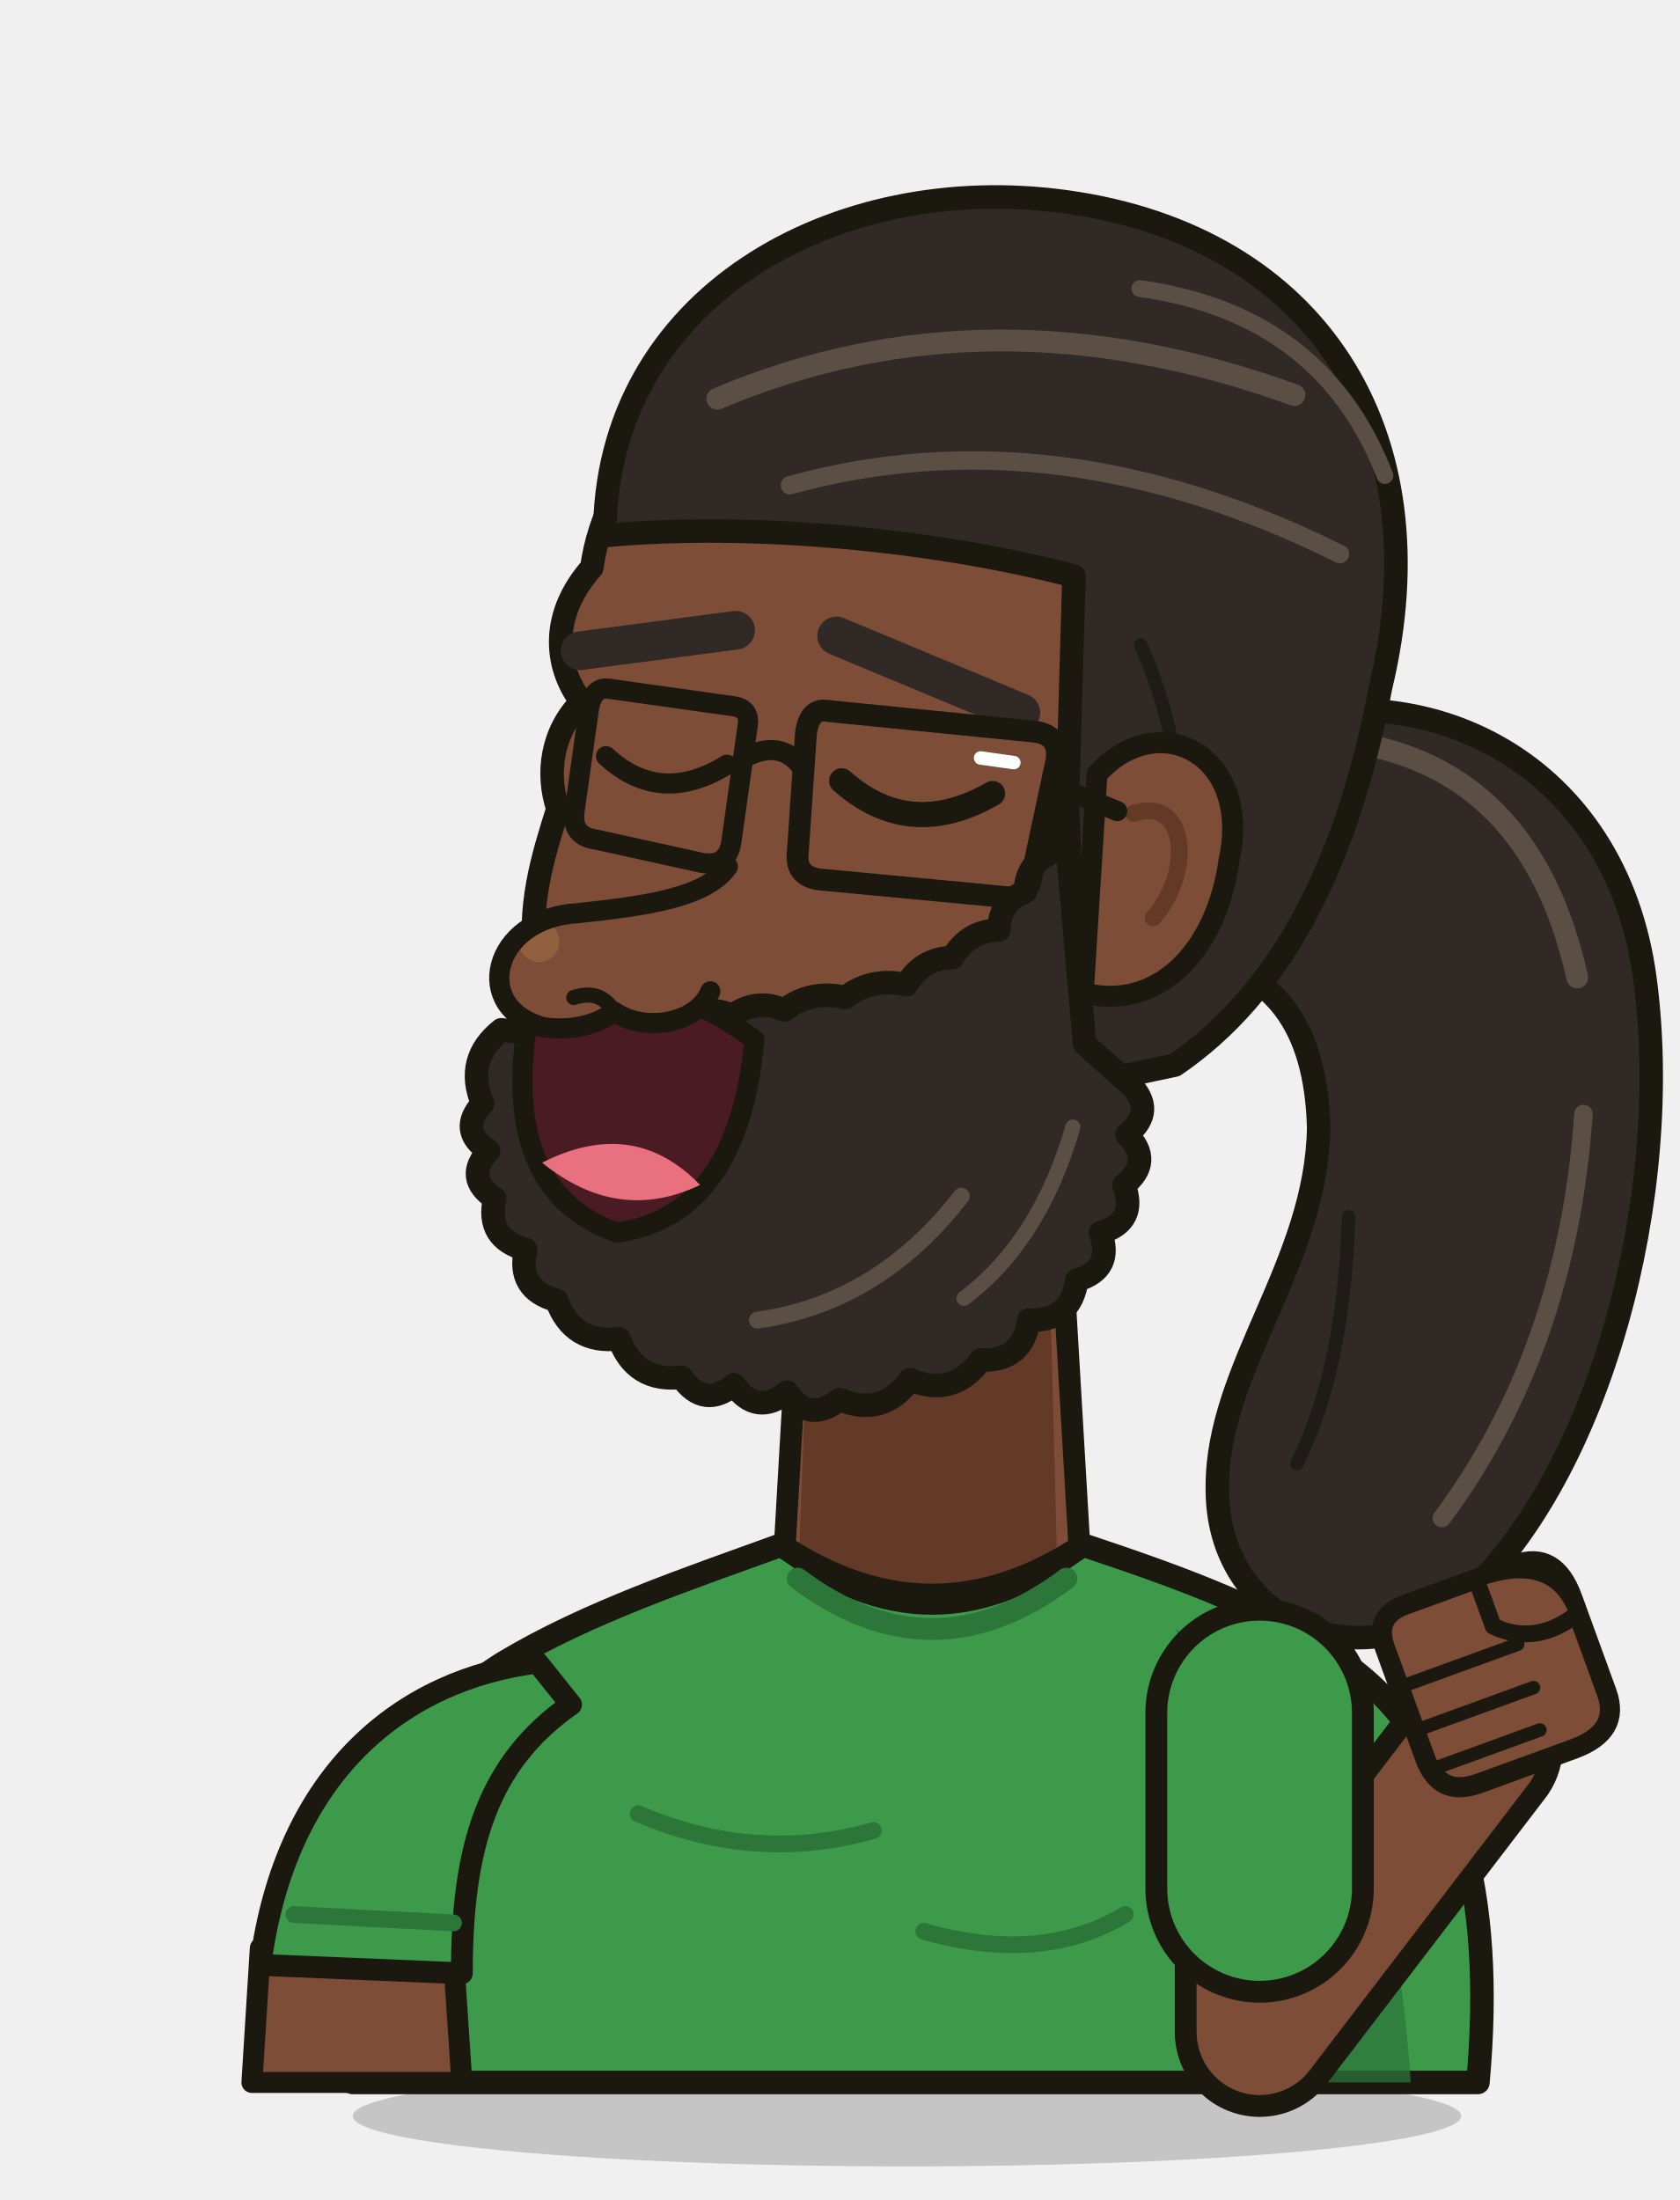
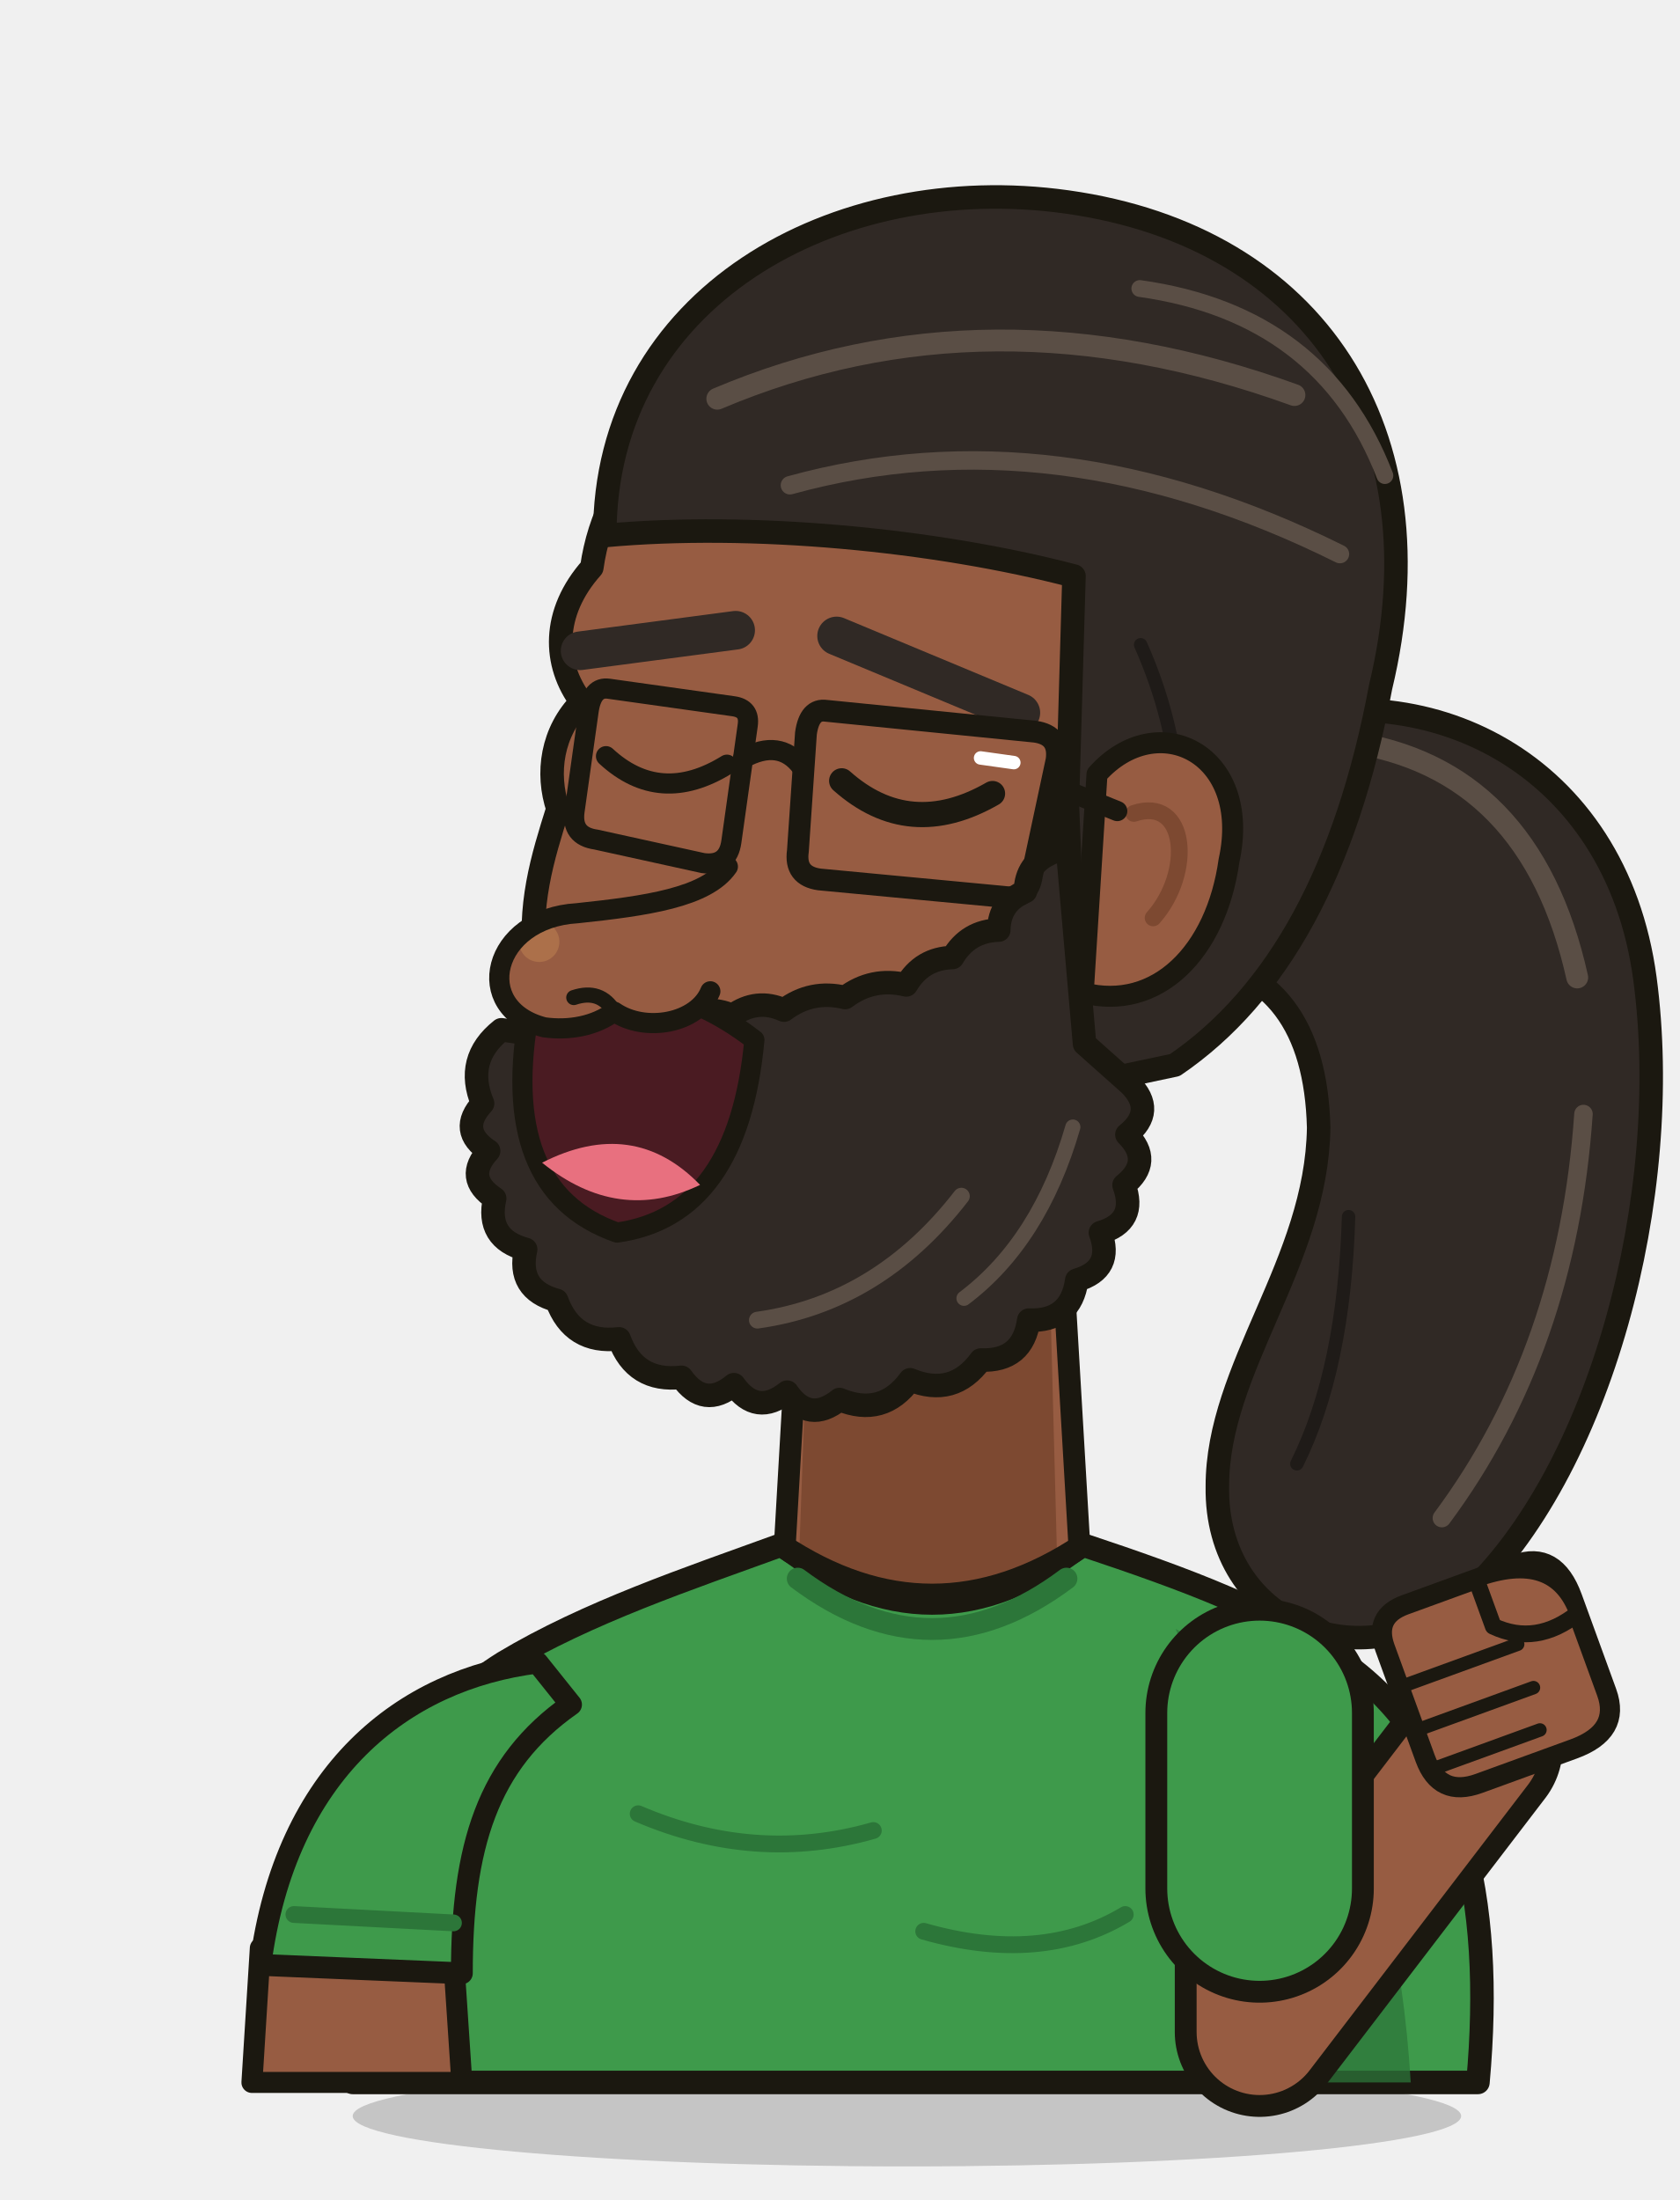
<svg xmlns="http://www.w3.org/2000/svg" viewBox="0 -12 200 262" aria-hidden="true" focusable="false">
  <ellipse cx="108" cy="240" rx="66" ry="6" fill="#000" opacity=".18" />
-   <path d="M96 128 L93 180 L129 180 L125 112 Z" fill="#7E4D37" stroke="#1B1810" stroke-width="2.6" stroke-linejoin="round" />
-   <path d="M96 150 L95 178 L126 178 L125 140 Q110 152 96 150 Z" fill="#633A27" />
+   <path d="M96 128 L93 180 L129 180 L125 112 Z" fill="#975C42" stroke="#1B1810" stroke-width="2.6" stroke-linejoin="round" />
+   <path d="M96 150 L95 178 L126 178 L125 140 Q110 152 96 150 Z" fill="#7D4931" />
  <path d="M42 236 C38 214 44 196 60 186 C70 180 82 176 93 172 Q111 184 129 172 C141 176 152 180 160 186 C174 196 178 214 176 236 Z" fill="#3E9A4B" stroke="#1B1810" stroke-width="2.8" stroke-linejoin="round" />
  <path d="M140 182 C156 190 166 204 168 236 L150 236 C150 214 146 196 140 182 Z" fill="#2C7639" opacity="0.75" />
  <path d="M93 172 Q111 186 129 172" fill="none" stroke="#1B1810" stroke-width="2.6" stroke-linecap="round" stroke-linejoin="round" />
  <path d="M95 176 Q111 188 127 176" fill="none" stroke="#2C7639" stroke-width="2.6" stroke-linecap="round" stroke-linejoin="round" />
  <path d="M76 204 Q90 210 104 206" fill="none" stroke="#2C7639" stroke-width="2" stroke-linecap="round" stroke-linejoin="round" />
  <path d="M110 218 Q124 222 134 216" fill="none" stroke="#2C7639" stroke-width="2" stroke-linecap="round" stroke-linejoin="round" />
-   <path d="M31 220 L54 221 L55 236 L30 236 Z" fill="#7E4D37" stroke="#1B1810" stroke-width="2.5" stroke-linejoin="round" />
+   <path d="M31 220 L54 221 L55 236 L30 236 Z" fill="#975C42" stroke="#1B1810" stroke-width="2.5" stroke-linejoin="round" />
  <path d="M64 186 C48 188 34 199 31 222 L55 223 C55 208 58 198 68 191 Z" fill="#3E9A4B" stroke="#1B1810" stroke-width="2.6" stroke-linejoin="round" />
  <path d="M35 216 L54 217" fill="none" stroke="#2C7639" stroke-width="2" stroke-linecap="round" stroke-linejoin="round" />
  <g transform="translate(0 -2) rotate(8 110 150)">
    <path d="M138 72 C158 62 182 70 189 95 C196 120 192 154 178 171 C167 183 149 178 147 162 C145 148 155 134 153 118 C151 106 145 100 135 100 Z" fill="#302925" stroke="#1B1810" stroke-width="2.8" stroke-linejoin="round" />
    <path d="M150 72 Q172 72 181 96" fill="none" stroke="#5A4E45" stroke-width="2.6" stroke-linecap="round" stroke-linejoin="round" />
    <path d="M184 112 Q186 140 174 162" fill="none" stroke="#5A4E45" stroke-width="2.2" stroke-linecap="round" stroke-linejoin="round" />
    <path d="M158 128 Q160 146 156 158" fill="none" stroke="#1F1B18" stroke-width="1.6" stroke-linecap="round" stroke-linejoin="round" />
-     <path d="M64 48 L120 48 L127 104 C127 126 112 141 92 143 C76 144 62 137 58 124 L58 112 C56 105 57 99 58 93 C56 89 56 84 59 80 C55 76 54 70 58 64 C58 58 60 52 64 48 Z" fill="#7E4D37" stroke="#1B1810" stroke-width="2.8" stroke-linejoin="round" />
-     <path d="M119 52 L125 104 C124 120 116 132 104 138 C112 124 116 110 114 92 Z" fill="#633A27" opacity="0.55" />
+     <path d="M64 48 L120 48 L127 104 C127 126 112 141 92 143 C76 144 62 137 58 124 L58 112 C56 105 57 99 58 93 C56 89 56 84 59 80 C55 76 54 70 58 64 C58 58 60 52 64 48 Z" fill="#975C42" stroke="#1B1810" stroke-width="2.8" stroke-linejoin="round" />
+     <path d="M119 52 L125 104 C124 120 116 132 104 138 C112 124 116 110 114 92 Z" fill="#7D4931" opacity="0.55" />
    <path d="M59 60 C55 32 80 13 108 13 C138 13 156 34 153 65 C152 87 146 103 135 113 L124 117 L118 84 L115 57 C98 55 76 56 59 60 Z" fill="#302925" stroke="#1B1810" stroke-width="2.8" stroke-linejoin="round" />
    <path d="M70 42 Q100 24 138 32" fill="none" stroke="#5A4E45" stroke-width="2.6" stroke-linecap="round" stroke-linejoin="round" />
    <path d="M80 51 Q110 38 146 50" fill="none" stroke="#5A4E45" stroke-width="2.2" stroke-linecap="round" stroke-linejoin="round" />
    <path d="M118 22 Q140 22 150 40" fill="none" stroke="#5A4E45" stroke-width="2" stroke-linecap="round" stroke-linejoin="round" />
    <path d="M124 64 Q134 80 132 100" fill="none" stroke="#1F1B18" stroke-width="1.6" stroke-linecap="round" stroke-linejoin="round" />
-     <path d="M121 80 C127 71 139 75 138 88 C138 99 132 107 123 106 Z" fill="#7E4D37" stroke="#1B1810" stroke-width="2.5" stroke-linejoin="round" />
-     <path d="M126 84 C132 81 134 90 130 96" fill="none" stroke="#633A27" stroke-width="2" stroke-linecap="round" stroke-linejoin="round" />
+     <path d="M121 80 C127 71 139 75 138 88 C138 99 132 107 123 106 Z" fill="#975C42" stroke="#1B1810" stroke-width="2.5" stroke-linejoin="round" />
+     <path d="M126 84 C132 81 134 90 130 96" fill="none" stroke="#7D4931" stroke-width="2" stroke-linecap="round" stroke-linejoin="round" />
    <path d="M118 86 L124 112 L130 116L130 116 Q133.6 118.7 130.5 122 Q134.1 124.7 131 128 Q133.2 132.1 129 134 Q131.2 138.1 127 140 Q127 145 122 145.5 Q122 150.5 117 151 Q114.4 155.9 109 154.5 Q106.4 159.4 101 158 Q97.8 161.4 94.7 158 Q91.5 161.4 88.3 158 Q85.2 161.4 82 158 Q76.6 159.4 74 154.5 Q68.6 155.9 66 151 Q61.1 150.4 61.5 145.5 Q56.6 144.9 57 140 Q53 138.1 55.5 134.5 Q51.5 132.6 54 129 Q51.1 124.1 55 120L62 120 Q65.8 117.7 70 119 Q72.2 115.9 76 116 Q78.6 113.5 82 114.5 Q84.6 112 88 113 Q90.9 110.1 95 110.5 Q97.9 107.6 102 108 Q103.4 104.6 107 104 Q108.4 100.6 112 100 Q111.6 96.7 114.5 95 Q114.1 91.7 117 90 Z" fill="#302925" stroke="#1B1810" stroke-width="2.8" stroke-linejoin="round" />
    <path d="M112 132 Q104 146 90 150" fill="none" stroke="#5A4E45" stroke-width="2" stroke-linecap="round" stroke-linejoin="round" />
    <path d="M124 122 Q122 136 114 144" fill="none" stroke="#5A4E45" stroke-width="1.8" stroke-linecap="round" stroke-linejoin="round" />
    <path d="M58 117 Q71 109 85 117 Q86 138 72 142 Q57 139 58 117 Z" fill="#4A1B22" stroke="#1B1810" stroke-width="2.4" stroke-linejoin="round" />
    <path d="M62 135 Q72 128 81 135 Q72 141 62 135 Z" fill="#E8707F" />
-     <path d="M79 96 C77 101 70 103 62 105 C52 107 51 118 60 119 C63 119 66 118 68 116 C72 118 78 116 79 112 L82 96 Z" fill="#7E4D37" />
-     <circle cx="58" cy="109" r="2.4" fill="#93603F" />
+     <path d="M79 96 C77 101 70 103 62 105 C52 107 51 118 60 119 C63 119 66 118 68 116 C72 118 78 116 79 112 L82 96 Z" fill="#975C42" />
+     <circle cx="58" cy="109" r="2.4" fill="#AC704A" />
    <path d="M79 97 C77 101 70 103 62 105 C52 107 51 118 60 119 C63 119 66 118 68 116 C72 118 78 116 79 112" fill="none" stroke="#1B1810" stroke-width="2.4" stroke-linecap="round" stroke-linejoin="round" />
    <path d="M63 115 Q66 113.5 68 116" fill="none" stroke="#1B1810" stroke-width="1.8" stroke-linecap="round" stroke-linejoin="round" />
    <path d="M62.8 86 Q70 91 77.2 85" fill="none" stroke="#1B1810" stroke-width="2.4" stroke-linecap="round" stroke-linejoin="round" />
    <path d="M91 85 Q100 91 109 84" fill="none" stroke="#1B1810" stroke-width="3" stroke-linecap="round" stroke-linejoin="round" />
    <path d="M58 74 L76 69" fill="none" stroke="#302925" stroke-width="4.6" stroke-linecap="round" stroke-linejoin="round" />
    <path d="M88 68 L111 74" fill="none" stroke="#302925" stroke-width="4.6" stroke-linecap="round" stroke-linejoin="round" />
    <path d="M88 77 L113 76 Q116 76 116 79 L115 93 Q115 96 112 96 L90 97 Q87 97 87 94 L86 80 Q86 77 88 77 Z" fill="none" stroke="#1B1810" stroke-width="2.6" stroke-linejoin="round" />
    <path d="M62 78 L77 78 Q79 78 79 80 L79 94 Q79 97 76 97 L63 96 Q60 96 60 93 L60 81 Q60 78 62 78 Z" fill="none" stroke="#1B1810" stroke-width="2.4" stroke-linejoin="round" />
    <path d="M79 84 Q83 81 86 84" fill="none" stroke="#1B1810" stroke-width="2.4" stroke-linecap="round" stroke-linejoin="round" />
    <path d="M116 82 L124 84" fill="none" stroke="#1B1810" stroke-width="2.4" stroke-linecap="round" stroke-linejoin="round" />
    <path d="M107 80 L111 80" fill="none" stroke="#FFFFFF" stroke-width="1.6" stroke-linecap="round" stroke-linejoin="round" />
  </g>
  <path d="M150 192 L150 230 L176 196" fill="none" stroke="#1B1810" stroke-width="20.2" stroke-linecap="round" stroke-linejoin="round" />
-   <path d="M150 192 L150 230 L176 196" fill="none" stroke="#7E4D37" stroke-width="15" stroke-linecap="round" stroke-linejoin="round" />
+   <path d="M150 192 L150 230 L176 196" fill="none" stroke="#975C42" stroke-width="15" stroke-linecap="round" stroke-linejoin="round" />
  <path d="M150 192 L150 212.9" fill="none" stroke="#1B1810" stroke-width="27.2" stroke-linecap="round" stroke-linejoin="round" />
  <path d="M150 192 L150 212.9" fill="none" stroke="#3E9A4B" stroke-width="22" stroke-linecap="round" stroke-linejoin="round" />
  <g transform="translate(178 188) rotate(-20) scale(1)">
-     <path d="M-11 -8 Q-11 -12 -7 -12 L7 -12 Q12 -12 12 -6 L12 6 Q12 11 6 11 L-6 11 Q-11 11 -11 6 Z" fill="#7E4D37" stroke="#1B1810" stroke-width="2.4" stroke-linejoin="round" />
+     <path d="M-11 -8 Q-11 -12 -7 -12 L7 -12 Q12 -12 12 -6 L12 6 Q12 11 6 11 L-6 11 Q-11 11 -11 6 Z" fill="#975C42" stroke="#1B1810" stroke-width="2.4" stroke-linejoin="round" />
    <path d="M-11 -3 L4 -3 M-11 2.5 L4 2.5 M-11 7.5 L3 7.5" fill="none" stroke="#1B1810" stroke-width="1.6" stroke-linecap="round" stroke-linejoin="round" />
-     <path d="M2 -12 Q12 -12 12 -4 Q6 -2 2 -6 Z" fill="#7E4D37" stroke="#1B1810" stroke-width="2" stroke-linejoin="round" />
+     <path d="M2 -12 Q12 -12 12 -4 Q6 -2 2 -6 Z" fill="#975C42" stroke="#1B1810" stroke-width="2" stroke-linejoin="round" />
  </g>
</svg>
